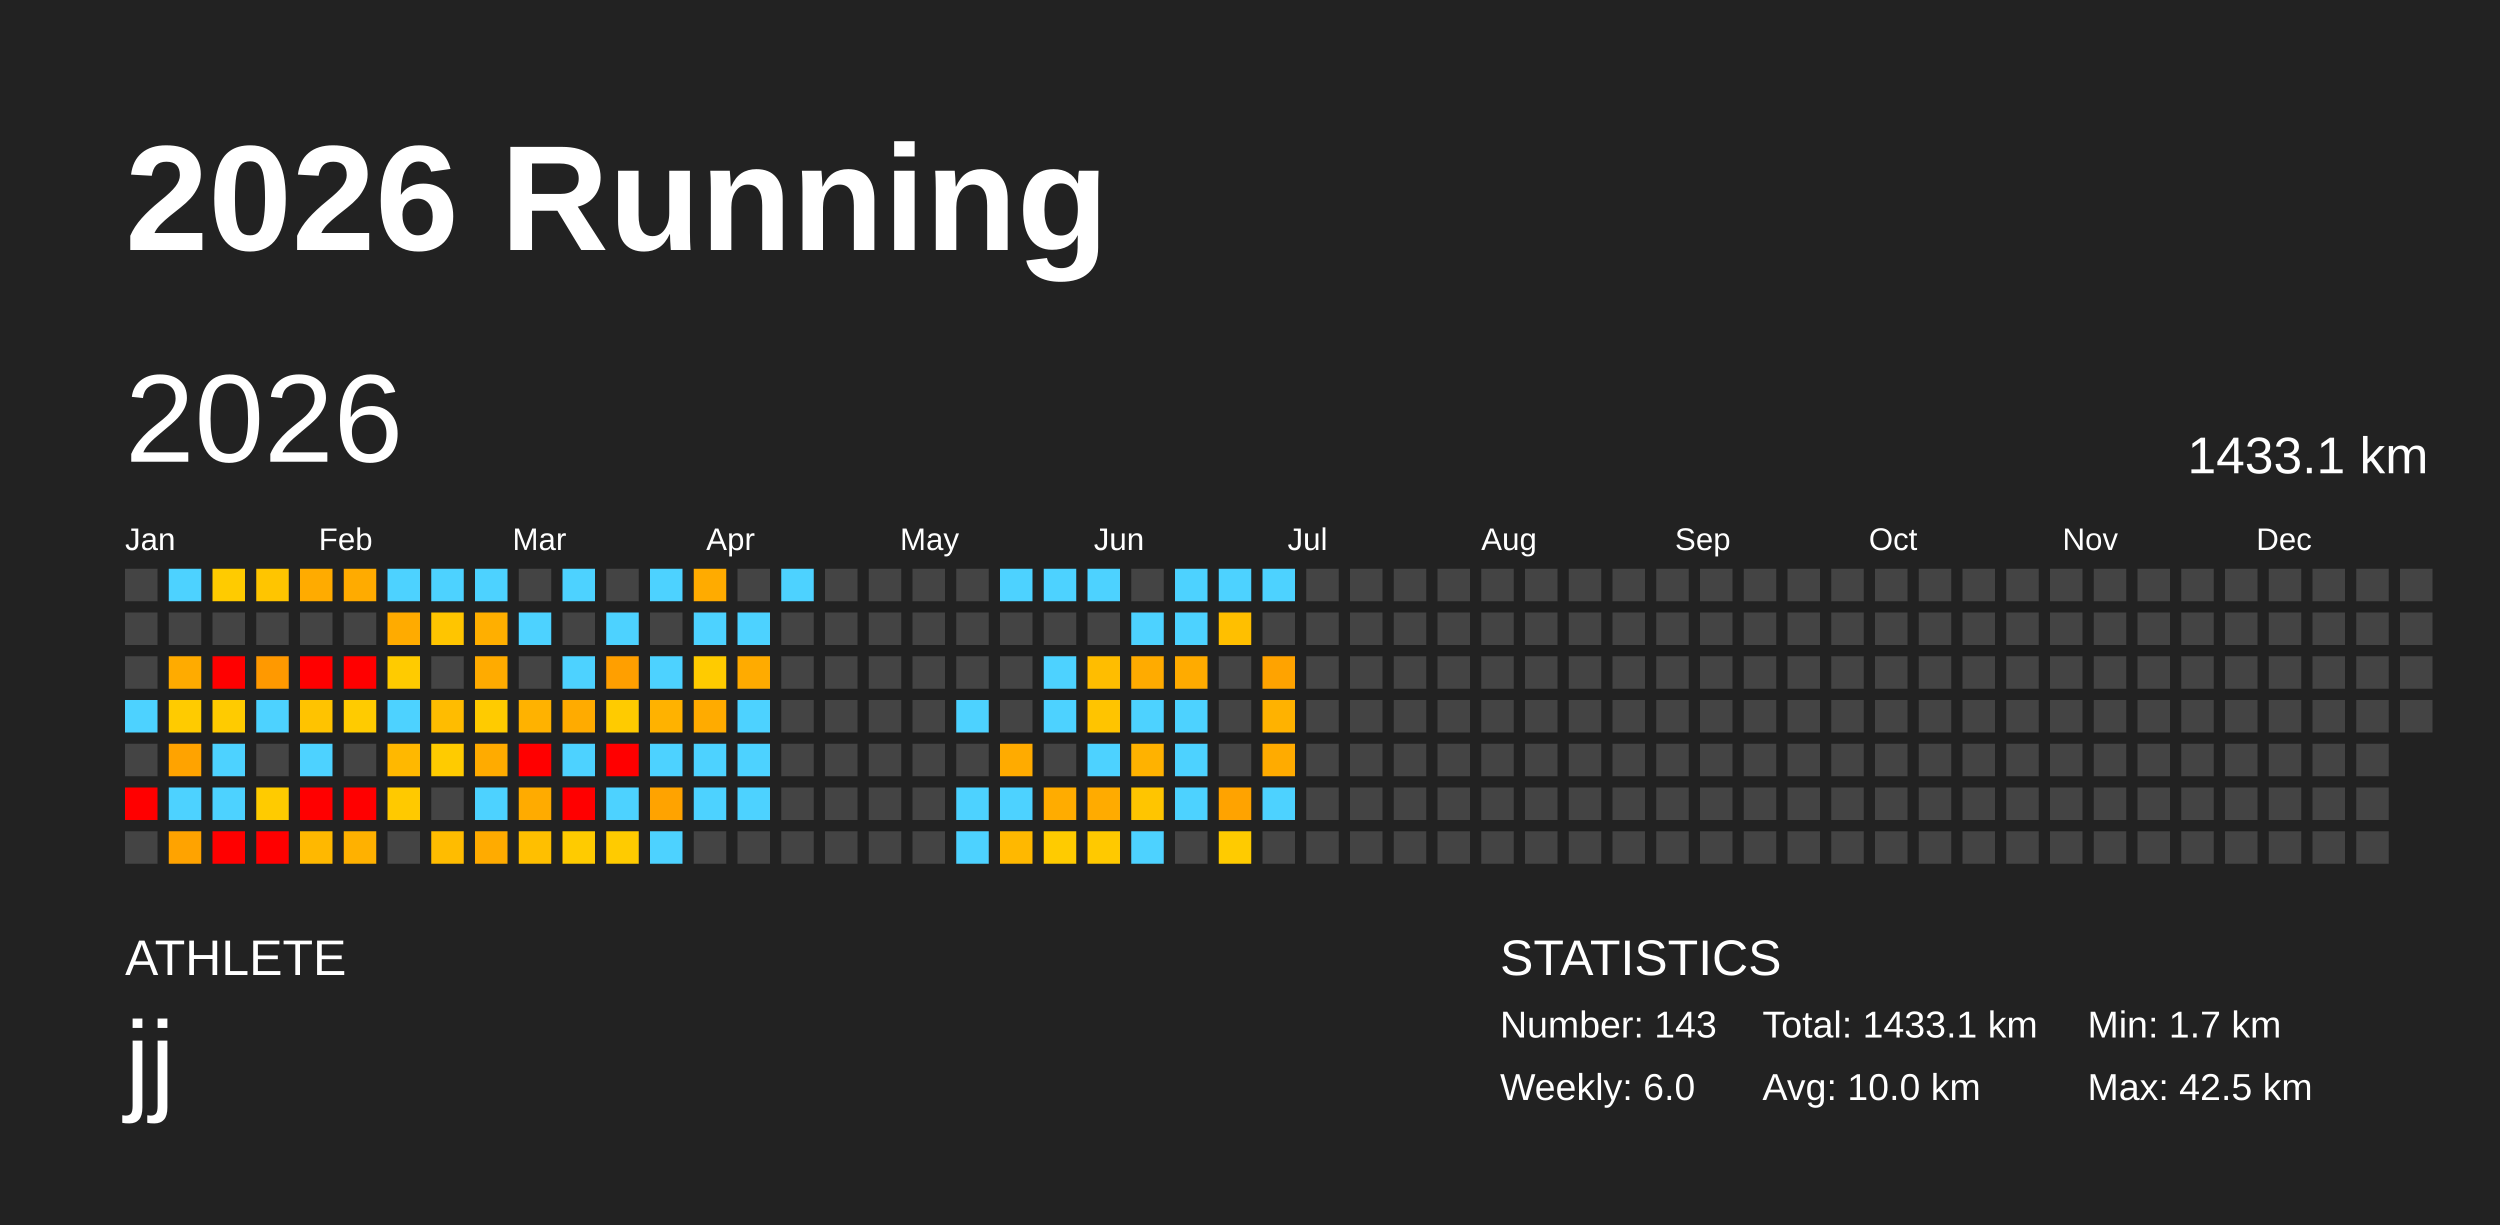
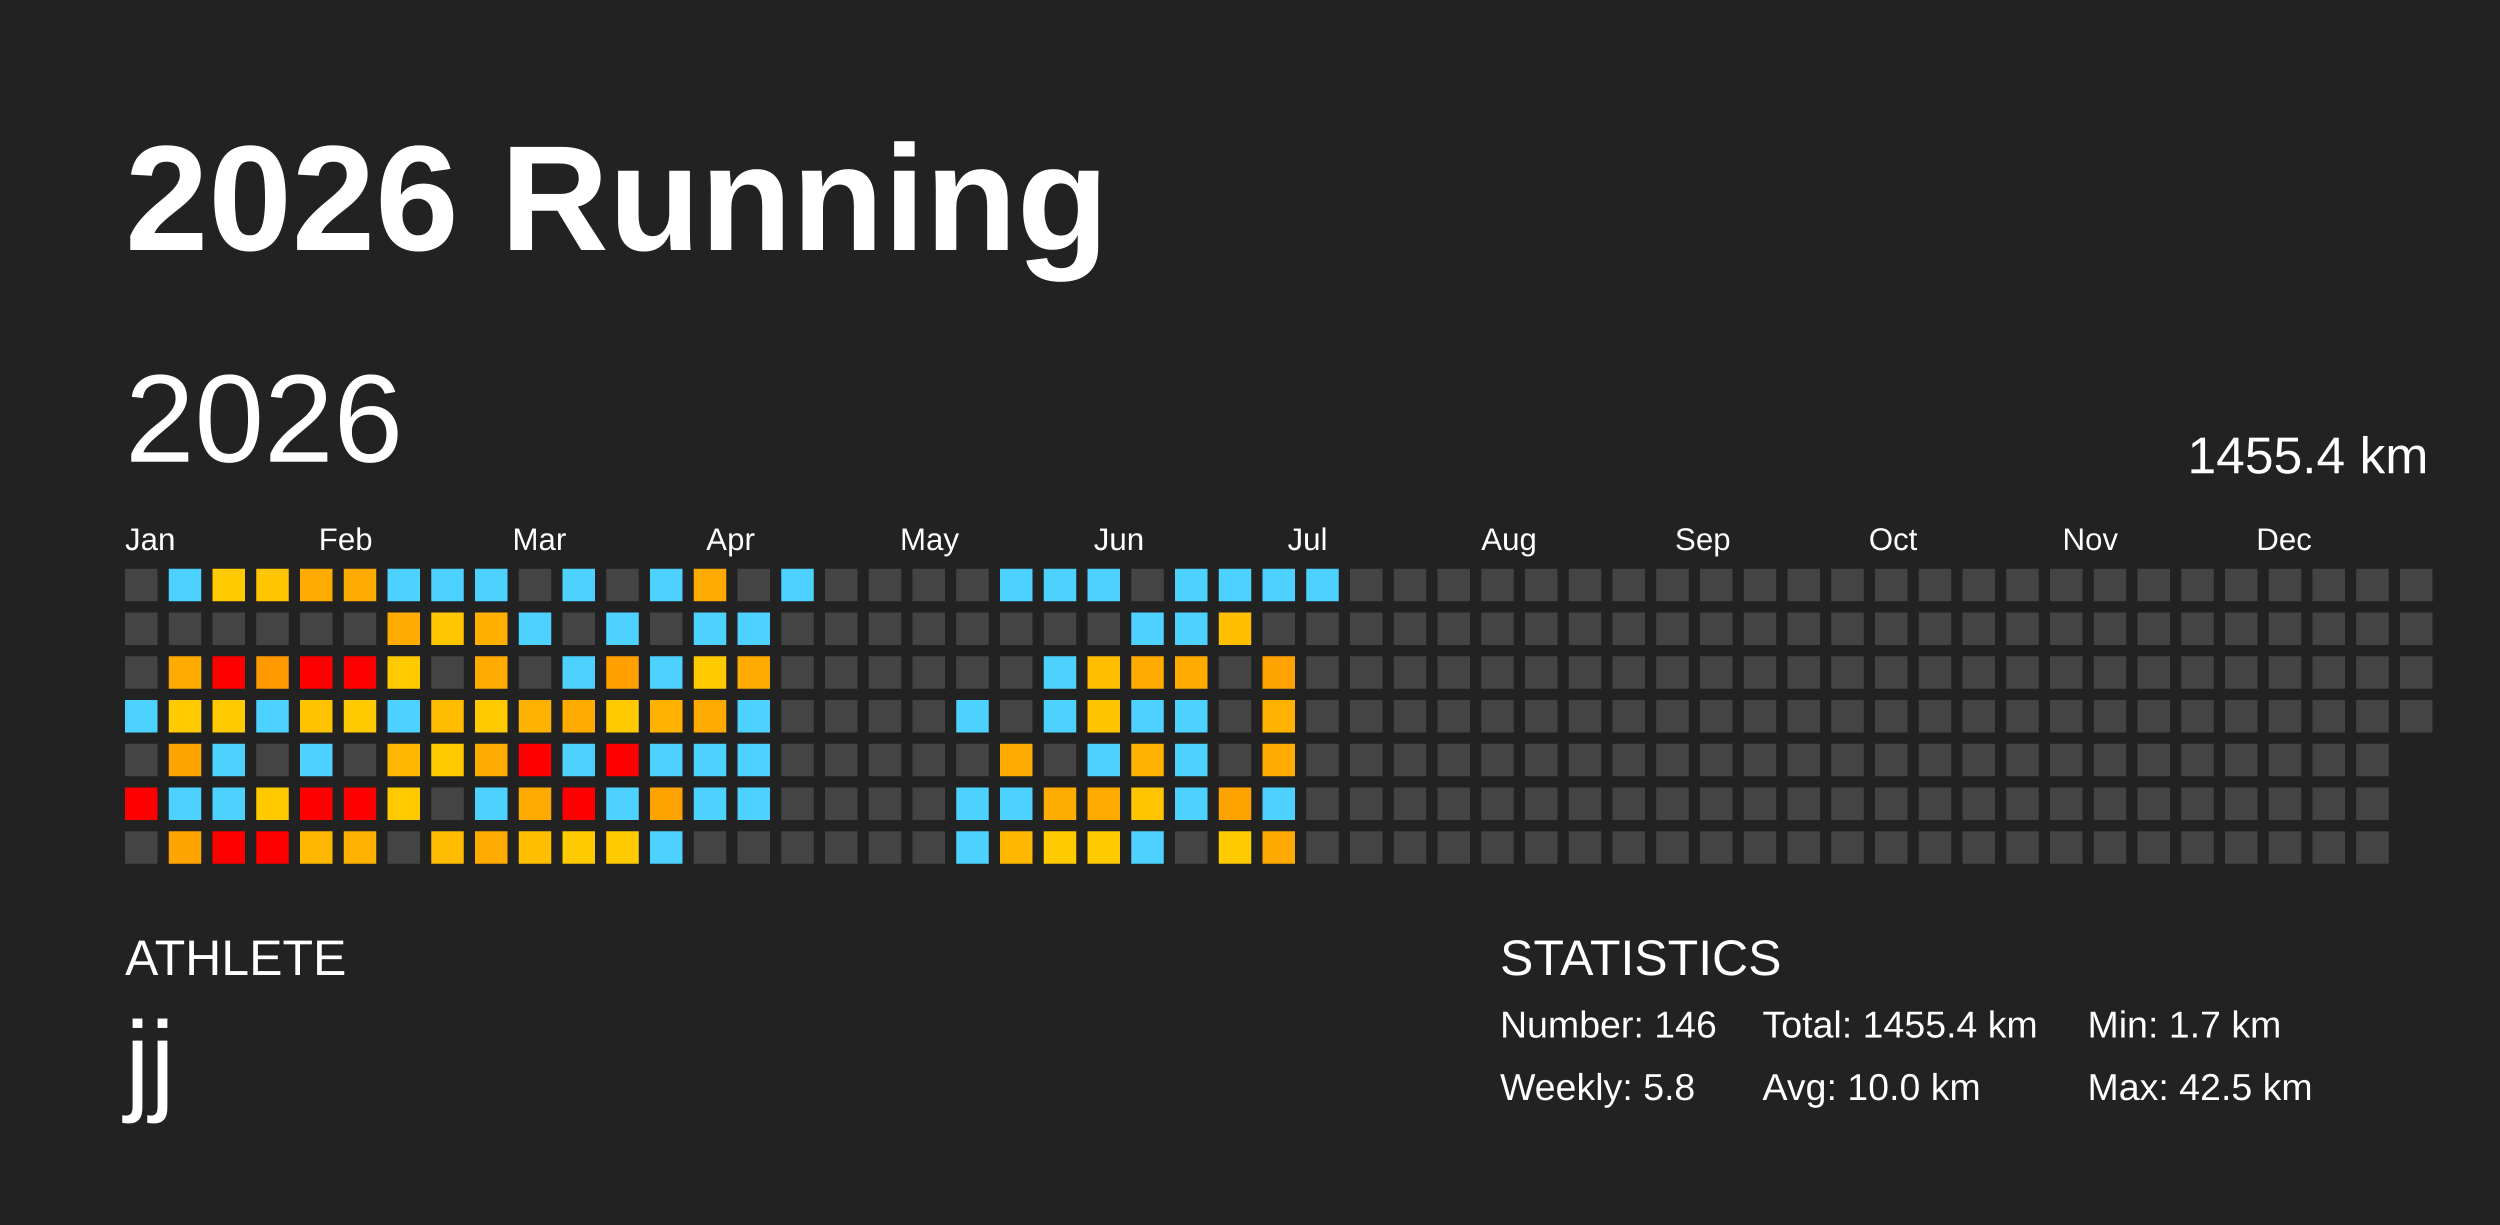
<svg xmlns="http://www.w3.org/2000/svg" baseProfile="full" height="98mm" version="1.1" viewBox="0,0,200,98" width="200mm">
  <defs />
  <rect fill="#222222" height="98" width="200" x="0" y="0" />
  <text fill="#FFFFFF" style="font-size:12px; font-family:Arial; font-weight:bold;" x="10" y="20">2026 Running</text>
  <text fill="#FFFFFF" style="font-size:4px; font-family:Arial" x="10" y="78">ATHLETE</text>
  <text fill="#FFFFFF" style="font-size:9px; font-family:Arial" x="10" y="88">jj</text>
  <text fill="#FFFFFF" style="font-size:4px; font-family:Arial" x="120" y="78">STATISTICS</text>
-   <text fill="#FFFFFF" style="font-size:3px; font-family:Arial" x="120" y="83">Number: 143</text>
-   <text fill="#FFFFFF" style="font-size:3px; font-family:Arial" x="120" y="88">Weekly: 6.0</text>
-   <text fill="#FFFFFF" style="font-size:3px; font-family:Arial" x="141" y="83">Total: 1433.1 km</text>
+   <text fill="#FFFFFF" style="font-size:3px; font-family:Arial" x="120" y="83">Number: 146</text>
+   <text fill="#FFFFFF" style="font-size:3px; font-family:Arial" x="120" y="88">Weekly: 5.8</text>
+   <text fill="#FFFFFF" style="font-size:3px; font-family:Arial" x="141" y="83">Total: 1455.4 km</text>
  <text fill="#FFFFFF" style="font-size:3px; font-family:Arial" x="141" y="88">Avg: 10.0 km</text>
  <text fill="#FFFFFF" style="font-size:3px; font-family:Arial" x="167" y="83">Min: 1.7 km</text>
  <text fill="#FFFFFF" style="font-size:3px; font-family:Arial" x="167" y="88">Max: 42.5 km</text>
  <text dominant-baseline="hanging" fill="#FFFFFF" style="font-size:10.0px; font-family:Arial;" x="10" y="30">2026</text>
-   <text dominant-baseline="hanging" fill="#FFFFFF" style="font-size:4.125px; font-family:Arial;" x="175" y="35">1433.1 km</text>
+   <text dominant-baseline="hanging" fill="#FFFFFF" style="font-size:4.125px; font-family:Arial;" x="175" y="35">1455.4 km</text>
  <text fill="#FFFFFF" style="font-size:2.5px; font-family:Arial" x="10.0" y="44">Jan</text>
  <text fill="#FFFFFF" style="font-size:2.5px; font-family:Arial" x="25.5" y="44">Feb</text>
  <text fill="#FFFFFF" style="font-size:2.5px; font-family:Arial" x="41.0" y="44">Mar</text>
  <text fill="#FFFFFF" style="font-size:2.5px; font-family:Arial" x="56.5" y="44">Apr</text>
  <text fill="#FFFFFF" style="font-size:2.5px; font-family:Arial" x="72.0" y="44">May</text>
  <text fill="#FFFFFF" style="font-size:2.5px; font-family:Arial" x="87.5" y="44">Jun</text>
  <text fill="#FFFFFF" style="font-size:2.5px; font-family:Arial" x="103.0" y="44">Jul</text>
  <text fill="#FFFFFF" style="font-size:2.5px; font-family:Arial" x="118.5" y="44">Aug</text>
  <text fill="#FFFFFF" style="font-size:2.5px; font-family:Arial" x="134.0" y="44">Sep</text>
  <text fill="#FFFFFF" style="font-size:2.5px; font-family:Arial" x="149.5" y="44">Oct</text>
  <text fill="#FFFFFF" style="font-size:2.5px; font-family:Arial" x="165.0" y="44">Nov</text>
  <text fill="#FFFFFF" style="font-size:2.5px; font-family:Arial" x="180.5" y="44">Dec</text>
  <rect fill="#444444" height="2.6" width="2.6" x="10.0" y="45.5" />
  <rect fill="#444444" height="2.6" width="2.6" x="10.0" y="49.0" />
  <rect fill="#444444" height="2.6" width="2.6" x="10.0" y="52.5" />
  <rect fill="#4dd2ff" height="2.6" width="2.6" x="10.0" y="56.0" />
  <rect fill="#444444" height="2.6" width="2.6" x="10.0" y="59.5" />
  <rect fill="red" height="2.6" width="2.6" x="10.0" y="63.0" />
  <rect fill="#444444" height="2.6" width="2.6" x="10.0" y="66.5" />
  <rect fill="#4dd2ff" height="2.6" width="2.6" x="13.5" y="45.5" />
  <rect fill="#444444" height="2.6" width="2.6" x="13.5" y="49.0" />
  <rect fill="#ffab00" height="2.6" width="2.6" x="13.5" y="52.5" />
  <rect fill="#ffcb00" height="2.6" width="2.6" x="13.5" y="56.0" />
  <rect fill="#ffa300" height="2.6" width="2.6" x="13.5" y="59.5" />
  <rect fill="#4dd2ff" height="2.6" width="2.6" x="13.5" y="63.0" />
  <rect fill="#ffa300" height="2.6" width="2.6" x="13.5" y="66.5" />
  <rect fill="#ffcb00" height="2.6" width="2.6" x="17.0" y="45.5" />
  <rect fill="#444444" height="2.6" width="2.6" x="17.0" y="49.0" />
  <rect fill="red" height="2.6" width="2.6" x="17.0" y="52.5" />
  <rect fill="#ffcb00" height="2.6" width="2.6" x="17.0" y="56.0" />
  <rect fill="#4dd2ff" height="2.6" width="2.6" x="17.0" y="59.5" />
  <rect fill="#4dd2ff" height="2.6" width="2.6" x="17.0" y="63.0" />
  <rect fill="red" height="2.6" width="2.6" x="17.0" y="66.5" />
  <rect fill="#ffc500" height="2.6" width="2.6" x="20.5" y="45.5" />
  <rect fill="#444444" height="2.6" width="2.6" x="20.5" y="49.0" />
  <rect fill="#ff9900" height="2.6" width="2.6" x="20.5" y="52.5" />
  <rect fill="#4dd2ff" height="2.6" width="2.6" x="20.5" y="56.0" />
  <rect fill="#444444" height="2.6" width="2.6" x="20.5" y="59.5" />
  <rect fill="#ffcb00" height="2.6" width="2.6" x="20.5" y="63.0" />
  <rect fill="red" height="2.6" width="2.6" x="20.5" y="66.5" />
  <rect fill="#ffab00" height="2.6" width="2.6" x="24.0" y="45.5" />
  <rect fill="#444444" height="2.6" width="2.6" x="24.0" y="49.0" />
  <rect fill="red" height="2.6" width="2.6" x="24.0" y="52.5" />
  <rect fill="#ffc300" height="2.6" width="2.6" x="24.0" y="56.0" />
  <rect fill="#4dd2ff" height="2.6" width="2.6" x="24.0" y="59.5" />
  <rect fill="red" height="2.6" width="2.6" x="24.0" y="63.0" />
  <rect fill="#ffb800" height="2.6" width="2.6" x="24.0" y="66.5" />
  <rect fill="#ffab00" height="2.6" width="2.6" x="27.5" y="45.5" />
  <rect fill="#444444" height="2.6" width="2.6" x="27.5" y="49.0" />
  <rect fill="red" height="2.6" width="2.6" x="27.5" y="52.5" />
  <rect fill="#ffcb00" height="2.6" width="2.6" x="27.5" y="56.0" />
  <rect fill="#444444" height="2.6" width="2.6" x="27.5" y="59.5" />
  <rect fill="red" height="2.6" width="2.6" x="27.5" y="63.0" />
  <rect fill="#ffb100" height="2.6" width="2.6" x="27.5" y="66.5" />
  <rect fill="#4dd2ff" height="2.6" width="2.6" x="31.0" y="45.5" />
  <rect fill="#ffab00" height="2.6" width="2.6" x="31.0" y="49.0" />
  <rect fill="#ffcb00" height="2.6" width="2.6" x="31.0" y="52.5" />
  <rect fill="#4dd2ff" height="2.6" width="2.6" x="31.0" y="56.0" />
  <rect fill="#ffb800" height="2.6" width="2.6" x="31.0" y="59.5" />
  <rect fill="#ffc900" height="2.6" width="2.6" x="31.0" y="63.0" />
  <rect fill="#444444" height="2.6" width="2.6" x="31.0" y="66.5" />
  <rect fill="#4dd2ff" height="2.6" width="2.6" x="34.5" y="45.5" />
  <rect fill="#ffc500" height="2.6" width="2.6" x="34.5" y="49.0" />
  <rect fill="#444444" height="2.6" width="2.6" x="34.5" y="52.5" />
  <rect fill="#ffbc00" height="2.6" width="2.6" x="34.5" y="56.0" />
  <rect fill="#ffcb00" height="2.6" width="2.6" x="34.5" y="59.5" />
  <rect fill="#444444" height="2.6" width="2.6" x="34.5" y="63.0" />
  <rect fill="#ffbc00" height="2.6" width="2.6" x="34.5" y="66.5" />
  <rect fill="#4dd2ff" height="2.6" width="2.6" x="38.0" y="45.5" />
  <rect fill="#ffaf00" height="2.6" width="2.6" x="38.0" y="49.0" />
  <rect fill="#ffab00" height="2.6" width="2.6" x="38.0" y="52.5" />
  <rect fill="#ffcb00" height="2.6" width="2.6" x="38.0" y="56.0" />
  <rect fill="#ffab00" height="2.6" width="2.6" x="38.0" y="59.5" />
  <rect fill="#4dd2ff" height="2.6" width="2.6" x="38.0" y="63.0" />
  <rect fill="#ffab00" height="2.6" width="2.6" x="38.0" y="66.5" />
  <rect fill="#444444" height="2.6" width="2.6" x="41.5" y="45.5" />
  <rect fill="#4dd2ff" height="2.6" width="2.6" x="41.5" y="49.0" />
  <rect fill="#444444" height="2.6" width="2.6" x="41.5" y="52.5" />
  <rect fill="#ffb200" height="2.6" width="2.6" x="41.5" y="56.0" />
  <rect fill="red" height="2.6" width="2.6" x="41.5" y="59.5" />
  <rect fill="#ffab00" height="2.6" width="2.6" x="41.5" y="63.0" />
  <rect fill="#ffbf00" height="2.6" width="2.6" x="41.5" y="66.5" />
  <rect fill="#4dd2ff" height="2.6" width="2.6" x="45.0" y="45.5" />
  <rect fill="#444444" height="2.6" width="2.6" x="45.0" y="49.0" />
  <rect fill="#4dd2ff" height="2.6" width="2.6" x="45.0" y="52.5" />
  <rect fill="#ffab00" height="2.6" width="2.6" x="45.0" y="56.0" />
  <rect fill="#4dd2ff" height="2.6" width="2.6" x="45.0" y="59.5" />
  <rect fill="red" height="2.6" width="2.6" x="45.0" y="63.0" />
  <rect fill="#ffcb00" height="2.6" width="2.6" x="45.0" y="66.5" />
  <rect fill="#444444" height="2.6" width="2.6" x="48.5" y="45.5" />
  <rect fill="#4dd2ff" height="2.6" width="2.6" x="48.5" y="49.0" />
  <rect fill="#ff9f00" height="2.6" width="2.6" x="48.5" y="52.5" />
  <rect fill="#ffcb00" height="2.6" width="2.6" x="48.5" y="56.0" />
  <rect fill="red" height="2.6" width="2.6" x="48.5" y="59.5" />
  <rect fill="#4dd2ff" height="2.6" width="2.6" x="48.5" y="63.0" />
  <rect fill="#ffcb00" height="2.6" width="2.6" x="48.5" y="66.5" />
  <rect fill="#4dd2ff" height="2.6" width="2.6" x="52.0" y="45.5" />
  <rect fill="#444444" height="2.6" width="2.6" x="52.0" y="49.0" />
  <rect fill="#4dd2ff" height="2.6" width="2.6" x="52.0" y="52.5" />
  <rect fill="#ffb200" height="2.6" width="2.6" x="52.0" y="56.0" />
  <rect fill="#4dd2ff" height="2.6" width="2.6" x="52.0" y="59.5" />
  <rect fill="#ffa300" height="2.6" width="2.6" x="52.0" y="63.0" />
  <rect fill="#4dd2ff" height="2.6" width="2.6" x="52.0" y="66.5" />
  <rect fill="#ffab00" height="2.6" width="2.6" x="55.5" y="45.5" />
  <rect fill="#4dd2ff" height="2.6" width="2.6" x="55.5" y="49.0" />
  <rect fill="#ffcb00" height="2.6" width="2.6" x="55.5" y="52.5" />
  <rect fill="#ffab00" height="2.6" width="2.6" x="55.5" y="56.0" />
  <rect fill="#4dd2ff" height="2.6" width="2.6" x="55.5" y="59.5" />
  <rect fill="#4dd2ff" height="2.6" width="2.6" x="55.5" y="63.0" />
  <rect fill="#444444" height="2.6" width="2.6" x="55.5" y="66.5" />
  <rect fill="#444444" height="2.6" width="2.6" x="59.0" y="45.5" />
  <rect fill="#4dd2ff" height="2.6" width="2.6" x="59.0" y="49.0" />
  <rect fill="#ffab00" height="2.6" width="2.6" x="59.0" y="52.5" />
  <rect fill="#4dd2ff" height="2.6" width="2.6" x="59.0" y="56.0" />
  <rect fill="#4dd2ff" height="2.6" width="2.6" x="59.0" y="59.5" />
  <rect fill="#4dd2ff" height="2.6" width="2.6" x="59.0" y="63.0" />
  <rect fill="#444444" height="2.6" width="2.6" x="59.0" y="66.5" />
  <rect fill="#4dd2ff" height="2.6" width="2.6" x="62.5" y="45.5" />
  <rect fill="#444444" height="2.6" width="2.6" x="62.5" y="49.0" />
  <rect fill="#444444" height="2.6" width="2.6" x="62.5" y="52.5" />
  <rect fill="#444444" height="2.6" width="2.6" x="62.5" y="56.0" />
  <rect fill="#444444" height="2.6" width="2.6" x="62.5" y="59.5" />
  <rect fill="#444444" height="2.6" width="2.6" x="62.5" y="63.0" />
  <rect fill="#444444" height="2.6" width="2.6" x="62.5" y="66.5" />
  <rect fill="#444444" height="2.6" width="2.6" x="66.0" y="45.5" />
  <rect fill="#444444" height="2.6" width="2.6" x="66.0" y="49.0" />
  <rect fill="#444444" height="2.6" width="2.6" x="66.0" y="52.5" />
  <rect fill="#444444" height="2.6" width="2.6" x="66.0" y="56.0" />
  <rect fill="#444444" height="2.6" width="2.6" x="66.0" y="59.5" />
  <rect fill="#444444" height="2.6" width="2.6" x="66.0" y="63.0" />
  <rect fill="#444444" height="2.6" width="2.6" x="66.0" y="66.5" />
  <rect fill="#444444" height="2.6" width="2.6" x="69.5" y="45.5" />
  <rect fill="#444444" height="2.6" width="2.6" x="69.5" y="49.0" />
  <rect fill="#444444" height="2.6" width="2.6" x="69.5" y="52.5" />
  <rect fill="#444444" height="2.6" width="2.6" x="69.5" y="56.0" />
  <rect fill="#444444" height="2.6" width="2.6" x="69.5" y="59.5" />
  <rect fill="#444444" height="2.6" width="2.6" x="69.5" y="63.0" />
  <rect fill="#444444" height="2.6" width="2.6" x="69.5" y="66.5" />
  <rect fill="#444444" height="2.6" width="2.6" x="73.0" y="45.5" />
  <rect fill="#444444" height="2.6" width="2.6" x="73.0" y="49.0" />
  <rect fill="#444444" height="2.6" width="2.6" x="73.0" y="52.5" />
  <rect fill="#444444" height="2.6" width="2.6" x="73.0" y="56.0" />
  <rect fill="#444444" height="2.6" width="2.6" x="73.0" y="59.5" />
  <rect fill="#444444" height="2.6" width="2.6" x="73.0" y="63.0" />
  <rect fill="#444444" height="2.6" width="2.6" x="73.0" y="66.5" />
  <rect fill="#444444" height="2.6" width="2.6" x="76.5" y="45.5" />
  <rect fill="#444444" height="2.6" width="2.6" x="76.5" y="49.0" />
  <rect fill="#444444" height="2.6" width="2.6" x="76.5" y="52.5" />
  <rect fill="#4dd2ff" height="2.6" width="2.6" x="76.5" y="56.0" />
  <rect fill="#444444" height="2.6" width="2.6" x="76.5" y="59.5" />
  <rect fill="#4dd2ff" height="2.6" width="2.6" x="76.5" y="63.0" />
  <rect fill="#4dd2ff" height="2.6" width="2.6" x="76.5" y="66.5" />
  <rect fill="#4dd2ff" height="2.6" width="2.6" x="80.0" y="45.5" />
  <rect fill="#444444" height="2.6" width="2.6" x="80.0" y="49.0" />
  <rect fill="#444444" height="2.6" width="2.6" x="80.0" y="52.5" />
  <rect fill="#444444" height="2.6" width="2.6" x="80.0" y="56.0" />
  <rect fill="#ffab00" height="2.6" width="2.6" x="80.0" y="59.5" />
  <rect fill="#4dd2ff" height="2.6" width="2.6" x="80.0" y="63.0" />
  <rect fill="#ffb800" height="2.6" width="2.6" x="80.0" y="66.5" />
  <rect fill="#4dd2ff" height="2.6" width="2.6" x="83.5" y="45.5" />
  <rect fill="#444444" height="2.6" width="2.6" x="83.5" y="49.0" />
  <rect fill="#4dd2ff" height="2.6" width="2.6" x="83.5" y="52.5" />
  <rect fill="#4dd2ff" height="2.6" width="2.6" x="83.5" y="56.0" />
  <rect fill="#444444" height="2.6" width="2.6" x="83.5" y="59.5" />
  <rect fill="#ffac00" height="2.6" width="2.6" x="83.5" y="63.0" />
  <rect fill="#ffcb00" height="2.6" width="2.6" x="83.5" y="66.5" />
  <rect fill="#4dd2ff" height="2.6" width="2.6" x="87.0" y="45.5" />
  <rect fill="#444444" height="2.6" width="2.6" x="87.0" y="49.0" />
  <rect fill="#ffbd00" height="2.6" width="2.6" x="87.0" y="52.5" />
  <rect fill="#ffc400" height="2.6" width="2.6" x="87.0" y="56.0" />
  <rect fill="#4dd2ff" height="2.6" width="2.6" x="87.0" y="59.5" />
  <rect fill="#ffab00" height="2.6" width="2.6" x="87.0" y="63.0" />
  <rect fill="#ffc900" height="2.6" width="2.6" x="87.0" y="66.5" />
  <rect fill="#444444" height="2.6" width="2.6" x="90.5" y="45.5" />
  <rect fill="#4dd2ff" height="2.6" width="2.6" x="90.5" y="49.0" />
  <rect fill="#ffab00" height="2.6" width="2.6" x="90.5" y="52.5" />
  <rect fill="#4dd2ff" height="2.6" width="2.6" x="90.5" y="56.0" />
  <rect fill="#ffb200" height="2.6" width="2.6" x="90.5" y="59.5" />
  <rect fill="#ffc500" height="2.6" width="2.6" x="90.5" y="63.0" />
  <rect fill="#4dd2ff" height="2.6" width="2.6" x="90.5" y="66.5" />
  <rect fill="#4dd2ff" height="2.6" width="2.6" x="94.0" y="45.5" />
  <rect fill="#4dd2ff" height="2.6" width="2.6" x="94.0" y="49.0" />
  <rect fill="#ffab00" height="2.6" width="2.6" x="94.0" y="52.5" />
  <rect fill="#4dd2ff" height="2.6" width="2.6" x="94.0" y="56.0" />
  <rect fill="#4dd2ff" height="2.6" width="2.6" x="94.0" y="59.5" />
  <rect fill="#4dd2ff" height="2.6" width="2.6" x="94.0" y="63.0" />
  <rect fill="#444444" height="2.6" width="2.6" x="94.0" y="66.5" />
  <rect fill="#4dd2ff" height="2.6" width="2.6" x="97.5" y="45.5" />
  <rect fill="#ffbf00" height="2.6" width="2.6" x="97.5" y="49.0" />
  <rect fill="#444444" height="2.6" width="2.6" x="97.5" y="52.5" />
  <rect fill="#444444" height="2.6" width="2.6" x="97.5" y="56.0" />
  <rect fill="#444444" height="2.6" width="2.6" x="97.5" y="59.5" />
  <rect fill="#ffa300" height="2.6" width="2.6" x="97.5" y="63.0" />
  <rect fill="#ffcb00" height="2.6" width="2.6" x="97.5" y="66.5" />
  <rect fill="#4dd2ff" height="2.6" width="2.6" x="101.0" y="45.5" />
  <rect fill="#444444" height="2.6" width="2.6" x="101.0" y="49.0" />
  <rect fill="#ffa300" height="2.6" width="2.6" x="101.0" y="52.5" />
  <rect fill="#ffb200" height="2.6" width="2.6" x="101.0" y="56.0" />
  <rect fill="#ffab00" height="2.6" width="2.6" x="101.0" y="59.5" />
  <rect fill="#4dd2ff" height="2.6" width="2.6" x="101.0" y="63.0" />
-   <rect fill="#444444" height="2.6" width="2.6" x="101.0" y="66.5" />
-   <rect fill="#444444" height="2.6" width="2.6" x="104.5" y="45.5" />
+   <rect fill="#ffaa00" height="2.6" width="2.6" x="101.0" y="66.5" />
+   <rect fill="#4dd2ff" height="2.6" width="2.6" x="104.5" y="45.5" />
  <rect fill="#444444" height="2.6" width="2.6" x="104.5" y="49.0" />
  <rect fill="#444444" height="2.6" width="2.6" x="104.5" y="52.5" />
  <rect fill="#444444" height="2.6" width="2.6" x="104.5" y="56.0" />
  <rect fill="#444444" height="2.6" width="2.6" x="104.5" y="59.5" />
  <rect fill="#444444" height="2.6" width="2.6" x="104.5" y="63.0" />
  <rect fill="#444444" height="2.6" width="2.6" x="104.5" y="66.5" />
  <rect fill="#444444" height="2.6" width="2.6" x="108.0" y="45.5" />
  <rect fill="#444444" height="2.6" width="2.6" x="108.0" y="49.0" />
  <rect fill="#444444" height="2.6" width="2.6" x="108.0" y="52.5" />
  <rect fill="#444444" height="2.6" width="2.6" x="108.0" y="56.0" />
  <rect fill="#444444" height="2.6" width="2.6" x="108.0" y="59.5" />
  <rect fill="#444444" height="2.6" width="2.6" x="108.0" y="63.0" />
  <rect fill="#444444" height="2.6" width="2.6" x="108.0" y="66.5" />
  <rect fill="#444444" height="2.6" width="2.6" x="111.5" y="45.5" />
  <rect fill="#444444" height="2.6" width="2.6" x="111.5" y="49.0" />
  <rect fill="#444444" height="2.6" width="2.6" x="111.5" y="52.5" />
  <rect fill="#444444" height="2.6" width="2.6" x="111.5" y="56.0" />
  <rect fill="#444444" height="2.6" width="2.6" x="111.5" y="59.5" />
  <rect fill="#444444" height="2.6" width="2.6" x="111.5" y="63.0" />
  <rect fill="#444444" height="2.6" width="2.6" x="111.5" y="66.5" />
  <rect fill="#444444" height="2.6" width="2.6" x="115.0" y="45.5" />
  <rect fill="#444444" height="2.6" width="2.6" x="115.0" y="49.0" />
  <rect fill="#444444" height="2.6" width="2.6" x="115.0" y="52.5" />
  <rect fill="#444444" height="2.6" width="2.6" x="115.0" y="56.0" />
  <rect fill="#444444" height="2.6" width="2.6" x="115.0" y="59.5" />
  <rect fill="#444444" height="2.6" width="2.6" x="115.0" y="63.0" />
  <rect fill="#444444" height="2.6" width="2.6" x="115.0" y="66.5" />
  <rect fill="#444444" height="2.6" width="2.6" x="118.5" y="45.5" />
  <rect fill="#444444" height="2.6" width="2.6" x="118.5" y="49.0" />
  <rect fill="#444444" height="2.6" width="2.6" x="118.5" y="52.5" />
  <rect fill="#444444" height="2.6" width="2.6" x="118.5" y="56.0" />
  <rect fill="#444444" height="2.6" width="2.6" x="118.5" y="59.5" />
  <rect fill="#444444" height="2.6" width="2.6" x="118.5" y="63.0" />
  <rect fill="#444444" height="2.6" width="2.6" x="118.5" y="66.5" />
  <rect fill="#444444" height="2.6" width="2.6" x="122.0" y="45.5" />
  <rect fill="#444444" height="2.6" width="2.6" x="122.0" y="49.0" />
  <rect fill="#444444" height="2.6" width="2.6" x="122.0" y="52.5" />
  <rect fill="#444444" height="2.6" width="2.6" x="122.0" y="56.0" />
  <rect fill="#444444" height="2.6" width="2.6" x="122.0" y="59.5" />
  <rect fill="#444444" height="2.6" width="2.6" x="122.0" y="63.0" />
  <rect fill="#444444" height="2.6" width="2.6" x="122.0" y="66.5" />
  <rect fill="#444444" height="2.6" width="2.6" x="125.5" y="45.5" />
  <rect fill="#444444" height="2.6" width="2.6" x="125.5" y="49.0" />
  <rect fill="#444444" height="2.6" width="2.6" x="125.5" y="52.5" />
  <rect fill="#444444" height="2.6" width="2.6" x="125.5" y="56.0" />
  <rect fill="#444444" height="2.6" width="2.6" x="125.5" y="59.5" />
  <rect fill="#444444" height="2.6" width="2.6" x="125.5" y="63.0" />
  <rect fill="#444444" height="2.6" width="2.6" x="125.5" y="66.5" />
  <rect fill="#444444" height="2.6" width="2.6" x="129.0" y="45.5" />
  <rect fill="#444444" height="2.6" width="2.6" x="129.0" y="49.0" />
  <rect fill="#444444" height="2.6" width="2.6" x="129.0" y="52.5" />
  <rect fill="#444444" height="2.6" width="2.6" x="129.0" y="56.0" />
  <rect fill="#444444" height="2.6" width="2.6" x="129.0" y="59.5" />
  <rect fill="#444444" height="2.6" width="2.6" x="129.0" y="63.0" />
  <rect fill="#444444" height="2.6" width="2.6" x="129.0" y="66.5" />
  <rect fill="#444444" height="2.6" width="2.6" x="132.5" y="45.5" />
  <rect fill="#444444" height="2.6" width="2.6" x="132.5" y="49.0" />
  <rect fill="#444444" height="2.6" width="2.6" x="132.5" y="52.5" />
  <rect fill="#444444" height="2.6" width="2.6" x="132.5" y="56.0" />
  <rect fill="#444444" height="2.6" width="2.6" x="132.5" y="59.5" />
  <rect fill="#444444" height="2.6" width="2.6" x="132.5" y="63.0" />
  <rect fill="#444444" height="2.6" width="2.6" x="132.5" y="66.5" />
  <rect fill="#444444" height="2.6" width="2.6" x="136.0" y="45.5" />
  <rect fill="#444444" height="2.6" width="2.6" x="136.0" y="49.0" />
  <rect fill="#444444" height="2.6" width="2.6" x="136.0" y="52.5" />
  <rect fill="#444444" height="2.6" width="2.6" x="136.0" y="56.0" />
  <rect fill="#444444" height="2.6" width="2.6" x="136.0" y="59.5" />
  <rect fill="#444444" height="2.6" width="2.6" x="136.0" y="63.0" />
  <rect fill="#444444" height="2.6" width="2.6" x="136.0" y="66.5" />
  <rect fill="#444444" height="2.6" width="2.6" x="139.5" y="45.5" />
  <rect fill="#444444" height="2.6" width="2.6" x="139.5" y="49.0" />
  <rect fill="#444444" height="2.6" width="2.6" x="139.5" y="52.5" />
  <rect fill="#444444" height="2.6" width="2.6" x="139.5" y="56.0" />
  <rect fill="#444444" height="2.6" width="2.6" x="139.5" y="59.5" />
  <rect fill="#444444" height="2.6" width="2.6" x="139.5" y="63.0" />
  <rect fill="#444444" height="2.6" width="2.6" x="139.5" y="66.5" />
  <rect fill="#444444" height="2.6" width="2.6" x="143.0" y="45.5" />
  <rect fill="#444444" height="2.6" width="2.6" x="143.0" y="49.0" />
  <rect fill="#444444" height="2.6" width="2.6" x="143.0" y="52.5" />
  <rect fill="#444444" height="2.6" width="2.6" x="143.0" y="56.0" />
  <rect fill="#444444" height="2.6" width="2.6" x="143.0" y="59.5" />
  <rect fill="#444444" height="2.6" width="2.6" x="143.0" y="63.0" />
  <rect fill="#444444" height="2.6" width="2.6" x="143.0" y="66.5" />
  <rect fill="#444444" height="2.6" width="2.6" x="146.5" y="45.5" />
  <rect fill="#444444" height="2.6" width="2.6" x="146.5" y="49.0" />
  <rect fill="#444444" height="2.6" width="2.6" x="146.5" y="52.5" />
  <rect fill="#444444" height="2.6" width="2.6" x="146.5" y="56.0" />
  <rect fill="#444444" height="2.6" width="2.6" x="146.5" y="59.5" />
  <rect fill="#444444" height="2.6" width="2.6" x="146.5" y="63.0" />
  <rect fill="#444444" height="2.6" width="2.6" x="146.5" y="66.5" />
  <rect fill="#444444" height="2.6" width="2.6" x="150.0" y="45.5" />
  <rect fill="#444444" height="2.6" width="2.6" x="150.0" y="49.0" />
  <rect fill="#444444" height="2.6" width="2.6" x="150.0" y="52.5" />
  <rect fill="#444444" height="2.6" width="2.6" x="150.0" y="56.0" />
  <rect fill="#444444" height="2.6" width="2.6" x="150.0" y="59.5" />
  <rect fill="#444444" height="2.6" width="2.6" x="150.0" y="63.0" />
  <rect fill="#444444" height="2.6" width="2.6" x="150.0" y="66.5" />
  <rect fill="#444444" height="2.6" width="2.6" x="153.5" y="45.5" />
  <rect fill="#444444" height="2.6" width="2.6" x="153.5" y="49.0" />
  <rect fill="#444444" height="2.6" width="2.6" x="153.5" y="52.5" />
  <rect fill="#444444" height="2.6" width="2.6" x="153.5" y="56.0" />
  <rect fill="#444444" height="2.6" width="2.6" x="153.5" y="59.5" />
  <rect fill="#444444" height="2.6" width="2.6" x="153.5" y="63.0" />
  <rect fill="#444444" height="2.6" width="2.6" x="153.5" y="66.5" />
  <rect fill="#444444" height="2.6" width="2.6" x="157.0" y="45.5" />
  <rect fill="#444444" height="2.6" width="2.6" x="157.0" y="49.0" />
  <rect fill="#444444" height="2.6" width="2.6" x="157.0" y="52.5" />
  <rect fill="#444444" height="2.6" width="2.6" x="157.0" y="56.0" />
  <rect fill="#444444" height="2.6" width="2.6" x="157.0" y="59.5" />
  <rect fill="#444444" height="2.6" width="2.6" x="157.0" y="63.0" />
  <rect fill="#444444" height="2.6" width="2.6" x="157.0" y="66.5" />
  <rect fill="#444444" height="2.6" width="2.6" x="160.5" y="45.5" />
  <rect fill="#444444" height="2.6" width="2.6" x="160.5" y="49.0" />
  <rect fill="#444444" height="2.6" width="2.6" x="160.5" y="52.5" />
  <rect fill="#444444" height="2.6" width="2.6" x="160.5" y="56.0" />
  <rect fill="#444444" height="2.6" width="2.6" x="160.5" y="59.5" />
  <rect fill="#444444" height="2.6" width="2.6" x="160.5" y="63.0" />
  <rect fill="#444444" height="2.6" width="2.6" x="160.5" y="66.5" />
  <rect fill="#444444" height="2.6" width="2.6" x="164.0" y="45.5" />
  <rect fill="#444444" height="2.6" width="2.6" x="164.0" y="49.0" />
  <rect fill="#444444" height="2.6" width="2.6" x="164.0" y="52.5" />
  <rect fill="#444444" height="2.6" width="2.6" x="164.0" y="56.0" />
  <rect fill="#444444" height="2.6" width="2.6" x="164.0" y="59.5" />
  <rect fill="#444444" height="2.6" width="2.6" x="164.0" y="63.0" />
  <rect fill="#444444" height="2.6" width="2.6" x="164.0" y="66.5" />
  <rect fill="#444444" height="2.6" width="2.6" x="167.5" y="45.5" />
  <rect fill="#444444" height="2.6" width="2.6" x="167.5" y="49.0" />
  <rect fill="#444444" height="2.6" width="2.6" x="167.5" y="52.5" />
  <rect fill="#444444" height="2.6" width="2.6" x="167.5" y="56.0" />
  <rect fill="#444444" height="2.6" width="2.6" x="167.5" y="59.5" />
  <rect fill="#444444" height="2.6" width="2.6" x="167.5" y="63.0" />
  <rect fill="#444444" height="2.6" width="2.6" x="167.5" y="66.5" />
  <rect fill="#444444" height="2.6" width="2.6" x="171.0" y="45.5" />
  <rect fill="#444444" height="2.6" width="2.6" x="171.0" y="49.0" />
  <rect fill="#444444" height="2.6" width="2.6" x="171.0" y="52.5" />
  <rect fill="#444444" height="2.6" width="2.6" x="171.0" y="56.0" />
  <rect fill="#444444" height="2.6" width="2.6" x="171.0" y="59.5" />
  <rect fill="#444444" height="2.6" width="2.6" x="171.0" y="63.0" />
  <rect fill="#444444" height="2.6" width="2.6" x="171.0" y="66.5" />
  <rect fill="#444444" height="2.6" width="2.6" x="174.5" y="45.5" />
  <rect fill="#444444" height="2.6" width="2.6" x="174.5" y="49.0" />
  <rect fill="#444444" height="2.6" width="2.6" x="174.5" y="52.5" />
  <rect fill="#444444" height="2.6" width="2.6" x="174.5" y="56.0" />
  <rect fill="#444444" height="2.6" width="2.6" x="174.5" y="59.5" />
  <rect fill="#444444" height="2.6" width="2.6" x="174.5" y="63.0" />
  <rect fill="#444444" height="2.6" width="2.6" x="174.5" y="66.5" />
  <rect fill="#444444" height="2.6" width="2.6" x="178.0" y="45.5" />
  <rect fill="#444444" height="2.6" width="2.6" x="178.0" y="49.0" />
  <rect fill="#444444" height="2.6" width="2.6" x="178.0" y="52.5" />
  <rect fill="#444444" height="2.6" width="2.6" x="178.0" y="56.0" />
  <rect fill="#444444" height="2.6" width="2.6" x="178.0" y="59.5" />
  <rect fill="#444444" height="2.6" width="2.6" x="178.0" y="63.0" />
  <rect fill="#444444" height="2.6" width="2.6" x="178.0" y="66.5" />
  <rect fill="#444444" height="2.6" width="2.6" x="181.5" y="45.5" />
  <rect fill="#444444" height="2.6" width="2.6" x="181.5" y="49.0" />
  <rect fill="#444444" height="2.6" width="2.6" x="181.5" y="52.5" />
  <rect fill="#444444" height="2.6" width="2.6" x="181.5" y="56.0" />
  <rect fill="#444444" height="2.6" width="2.6" x="181.5" y="59.5" />
  <rect fill="#444444" height="2.6" width="2.6" x="181.5" y="63.0" />
  <rect fill="#444444" height="2.6" width="2.6" x="181.5" y="66.5" />
  <rect fill="#444444" height="2.6" width="2.6" x="185.0" y="45.5" />
  <rect fill="#444444" height="2.6" width="2.6" x="185.0" y="49.0" />
  <rect fill="#444444" height="2.6" width="2.6" x="185.0" y="52.5" />
  <rect fill="#444444" height="2.6" width="2.6" x="185.0" y="56.0" />
  <rect fill="#444444" height="2.6" width="2.6" x="185.0" y="59.5" />
  <rect fill="#444444" height="2.6" width="2.6" x="185.0" y="63.0" />
  <rect fill="#444444" height="2.6" width="2.6" x="185.0" y="66.5" />
  <rect fill="#444444" height="2.6" width="2.6" x="188.5" y="45.5" />
  <rect fill="#444444" height="2.6" width="2.6" x="188.5" y="49.0" />
  <rect fill="#444444" height="2.6" width="2.6" x="188.5" y="52.5" />
  <rect fill="#444444" height="2.6" width="2.6" x="188.5" y="56.0" />
  <rect fill="#444444" height="2.6" width="2.6" x="188.5" y="59.5" />
  <rect fill="#444444" height="2.6" width="2.6" x="188.5" y="63.0" />
  <rect fill="#444444" height="2.6" width="2.6" x="188.5" y="66.5" />
  <rect fill="#444444" height="2.6" width="2.6" x="192.0" y="45.5" />
  <rect fill="#444444" height="2.6" width="2.6" x="192.0" y="49.0" />
  <rect fill="#444444" height="2.6" width="2.6" x="192.0" y="52.5" />
  <rect fill="#444444" height="2.6" width="2.6" x="192.0" y="56.0" />
</svg>
